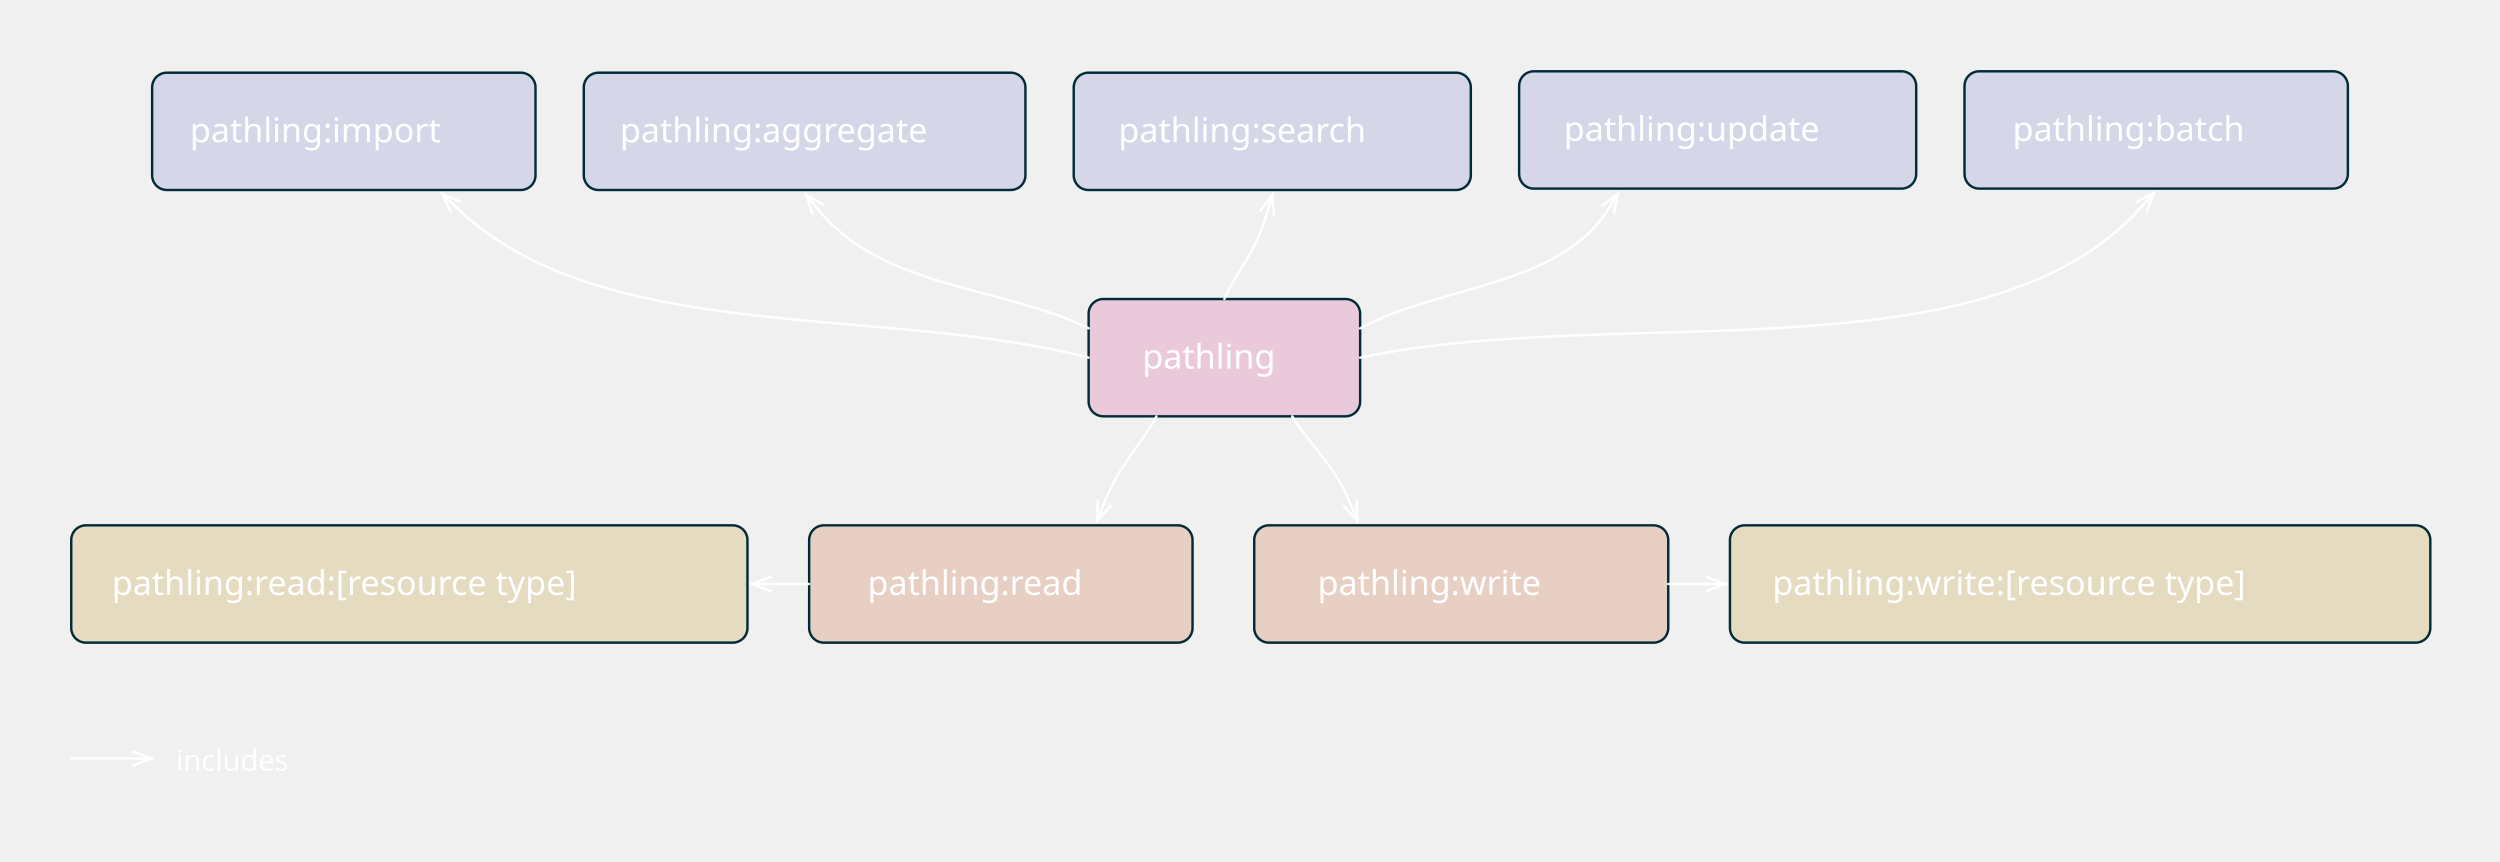
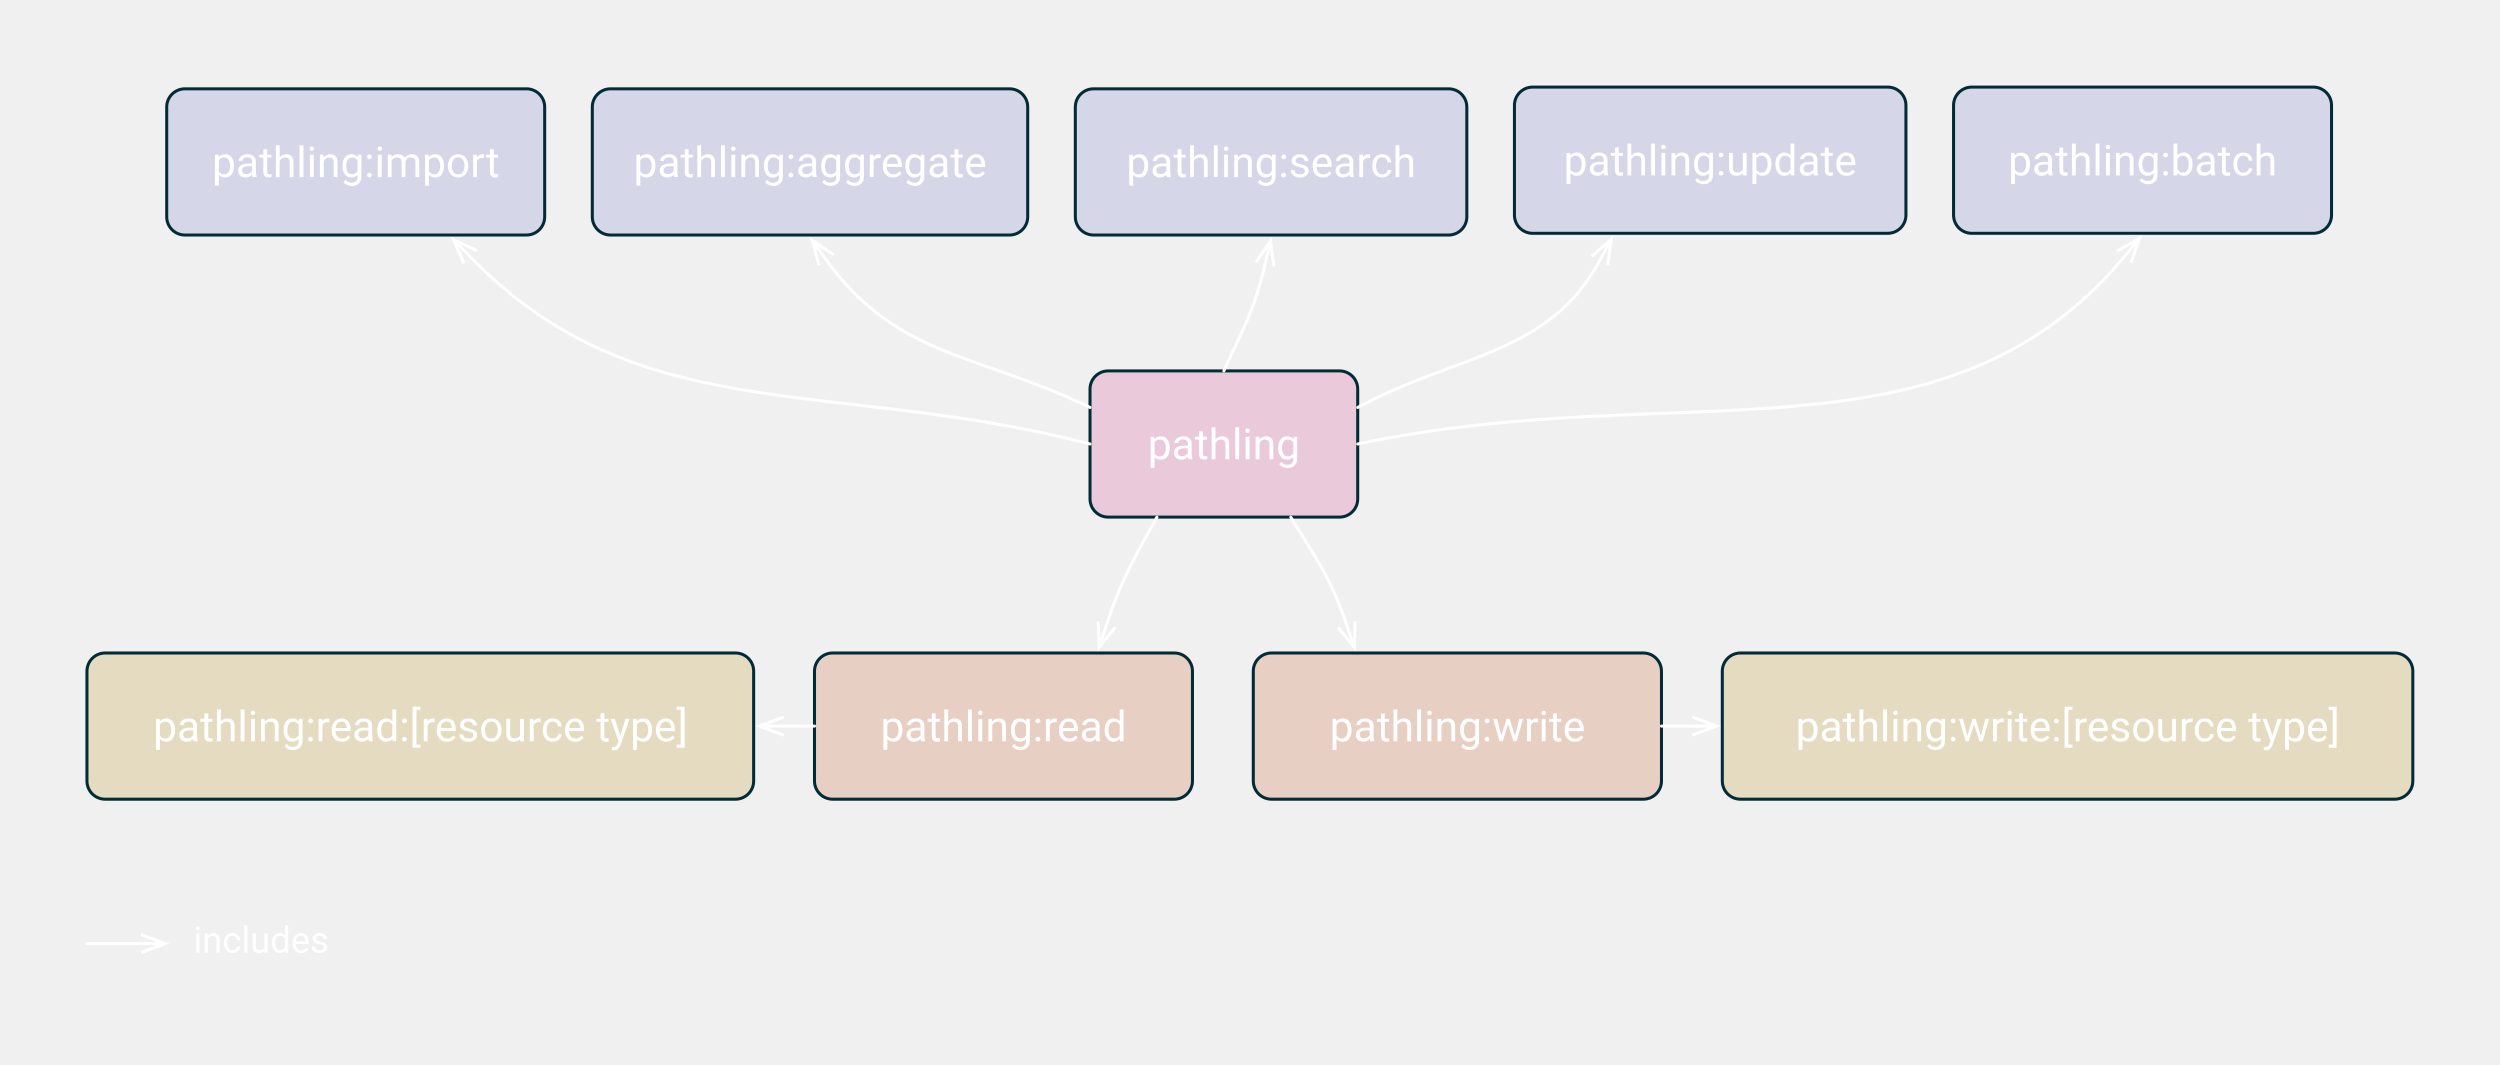
- <svg xmlns="http://www.w3.org/2000/svg" version="1.1" viewBox="535 1680 1027 354" width="1027" height="354">
+ <svg xmlns="http://www.w3.org/2000/svg" version="1.1" viewBox="500 1682 824 351" width="824" height="351">
  <defs>
    <marker orient="auto" overflow="visible" markerUnits="strokeWidth" id="StickArrow_Marker" stroke-linejoin="miter" stroke-miterlimit="10" viewBox="-1 -4 10 8" markerWidth="10" markerHeight="8" color="white">
      <g>
        <path d="M 8 0 L 0 0 M 0 -3 L 8 0 L 0 3" fill="none" stroke="currentColor" stroke-width="1" />
      </g>
    </marker>
  </defs>
-   <g id="Authorities_(dark)" stroke="none" stroke-dasharray="none" fill-opacity="1" fill="none" stroke-opacity="1">
+   <g id="Authorities_(dark)" fill-opacity="1" stroke="none" stroke-opacity="1" stroke-dasharray="none" fill="none">
    <g id="Authorities_(dark)_Layer_1">
      <g id="Graphic_16">
-         <path d="M 988.205 1802.835 L 1087.743 1802.835 C 1091.056 1802.835 1093.743 1805.521 1093.743 1808.835 L 1093.743 1845.024 C 1093.743 1848.337 1091.056 1851.024 1087.743 1851.024 L 988.205 1851.024 C 984.891 1851.024 982.205 1848.337 982.205 1845.024 L 982.205 1808.835 C 982.205 1805.521 984.891 1802.835 988.205 1802.835 Z" fill="#d33682" fill-opacity=".2" />
-         <path d="M 988.205 1802.835 L 1087.743 1802.835 C 1091.056 1802.835 1093.743 1805.521 1093.743 1808.835 L 1093.743 1845.024 C 1093.743 1848.337 1091.056 1851.024 1087.743 1851.024 L 988.205 1851.024 C 984.891 1851.024 982.205 1848.337 982.205 1845.024 L 982.205 1808.835 C 982.205 1805.521 984.891 1802.835 988.205 1802.835 Z" stroke="#012b36" stroke-linecap="round" stroke-linejoin="round" stroke-width="1" />
-         <text transform="translate(987.2047 1817.429)" fill="white">
-           <tspan font-family="Meslo LG M" font-size="14" fill="white" x="17.054" y="14">pathling
+         <path d="M 865.269 1804.252 L 941.5 1804.252 C 944.813 1804.252 947.5 1806.938 947.5 1810.252 L 947.5 1846.441 C 947.5 1849.755 944.813 1852.441 941.5 1852.441 L 865.269 1852.441 C 861.955 1852.441 859.269 1849.755 859.269 1846.441 L 859.269 1810.252 C 859.269 1806.938 861.955 1804.252 865.269 1804.252 Z" fill="#d33682" fill-opacity=".2" />
+         <path d="M 865.269 1804.252 L 941.5 1804.252 C 944.813 1804.252 947.5 1806.938 947.5 1810.252 L 947.5 1846.441 C 947.5 1849.755 944.813 1852.441 941.5 1852.441 L 865.269 1852.441 C 861.955 1852.441 859.269 1849.755 859.269 1846.441 L 859.269 1810.252 C 859.269 1806.938 861.955 1804.252 865.269 1804.252 Z" stroke="#012b36" stroke-linecap="round" stroke-linejoin="round" stroke-width="1" />
+         <text transform="translate(864.269 1820.347)" fill="white">
+           <tspan font-family="Roboto, sans-serif" font-size="14" fill="white" x="14.051" y="13">pathling
          </tspan>
        </text>
      </g>
      <g id="Graphic_21">
-         <path d="M 873.402 1895.811 L 1018.892 1895.811 C 1022.206 1895.811 1024.892 1898.497 1024.892 1901.811 L 1024.892 1938 C 1024.892 1941.314 1022.206 1944 1018.892 1944 L 873.402 1944 C 870.088 1944 867.402 1941.314 867.402 1938 L 867.402 1901.811 C 867.402 1898.497 870.088 1895.811 873.402 1895.811 Z" fill="#cb4b16" fill-opacity=".2" />
-         <path d="M 873.402 1895.811 L 1018.892 1895.811 C 1022.206 1895.811 1024.892 1898.497 1024.892 1901.811 L 1024.892 1938 C 1024.892 1941.314 1022.206 1944 1018.892 1944 L 873.402 1944 C 870.088 1944 867.402 1941.314 867.402 1938 L 867.402 1901.811 C 867.402 1898.497 870.088 1895.811 873.402 1895.811 Z" stroke="#012b36" stroke-linecap="round" stroke-linejoin="round" stroke-width="1" />
-         <text transform="translate(872.4016 1910.406)" fill="white">
-           <tspan font-family="Meslo LG M" font-size="14" fill="white" x="18.959" y="14">pathling:read
+         <path d="M 774.456 1897.228 L 887.037 1897.228 C 890.35 1897.228 893.037 1899.915 893.037 1903.228 L 893.037 1939.417 C 893.037 1942.731 890.35 1945.417 887.037 1945.417 L 774.456 1945.417 C 771.142 1945.417 768.456 1942.731 768.456 1939.417 L 768.456 1903.228 C 768.456 1899.915 771.142 1897.228 774.456 1897.228 Z" fill="#cb4b16" fill-opacity=".2" />
+         <path d="M 774.456 1897.228 L 887.037 1897.228 C 890.35 1897.228 893.037 1899.915 893.037 1903.228 L 893.037 1939.417 C 893.037 1942.731 890.35 1945.417 887.037 1945.417 L 774.456 1945.417 C 771.142 1945.417 768.456 1942.731 768.456 1939.417 L 768.456 1903.228 C 768.456 1899.915 771.142 1897.228 774.456 1897.228 Z" stroke="#012b36" stroke-linecap="round" stroke-linejoin="round" stroke-width="1" />
+         <text transform="translate(773.4555 1913.323)" fill="white">
+           <tspan font-family="Roboto, sans-serif" font-size="14" fill="white" x="16.764" y="13">pathling:read
          </tspan>
        </text>
      </g>
      <g id="Line_22">
-         <path d="M 1010.089 1851.024 C 1003.142 1863.687 994.965 1870.679 988.688 1886.432" marker-end="url(#StickArrow_Marker)" stroke="white" stroke-linecap="round" stroke-linejoin="round" stroke-width="1" />
+         <path d="M 881.327 1852.441 C 874.393 1865.08 869.914 1872.07 864.771 1887.757" marker-end="url(#StickArrow_Marker)" stroke="white" stroke-linecap="round" stroke-linejoin="round" stroke-width="1" />
      </g>
      <g id="Graphic_23">
-         <path d="M 1056.236 1895.811 L 1214.315 1895.811 C 1217.629 1895.811 1220.315 1898.497 1220.315 1901.811 L 1220.315 1938 C 1220.315 1941.314 1217.629 1944 1214.315 1944 L 1056.236 1944 C 1052.922 1944 1050.236 1941.314 1050.236 1938 L 1050.236 1901.811 C 1050.236 1898.497 1052.922 1895.811 1056.236 1895.811 Z" fill="#cb4b16" fill-opacity=".2" />
-         <path d="M 1056.236 1895.811 L 1214.315 1895.811 C 1217.629 1895.811 1220.315 1898.497 1220.315 1901.811 L 1220.315 1938 C 1220.315 1941.314 1217.629 1944 1214.315 1944 L 1056.236 1944 C 1052.922 1944 1050.236 1941.314 1050.236 1938 L 1050.236 1901.811 C 1050.236 1898.497 1052.922 1895.811 1056.236 1895.811 Z" stroke="#012b36" stroke-linecap="round" stroke-linejoin="round" stroke-width="1" />
-         <text transform="translate(1055.236 1910.406)" fill="white">
-           <tspan font-family="Meslo LG M" font-size="14" fill="white" x="21.038" y="14">pathling:write
+         <path d="M 919.084 1897.228 L 1041.623 1897.228 C 1044.937 1897.228 1047.623 1899.915 1047.623 1903.228 L 1047.623 1939.417 C 1047.623 1942.731 1044.937 1945.417 1041.623 1945.417 L 919.084 1945.417 C 915.771 1945.417 913.084 1942.731 913.084 1939.417 L 913.084 1903.228 C 913.084 1899.915 915.771 1897.228 919.084 1897.228 Z" fill="#cb4b16" fill-opacity=".2" />
+         <path d="M 919.084 1897.228 L 1041.623 1897.228 C 1044.937 1897.228 1047.623 1899.915 1047.623 1903.228 L 1047.623 1939.417 C 1047.623 1942.731 1044.937 1945.417 1041.623 1945.417 L 919.084 1945.417 C 915.771 1945.417 913.084 1942.731 913.084 1939.417 L 913.084 1903.228 C 913.084 1899.915 915.771 1897.228 919.084 1897.228 Z" stroke="#012b36" stroke-linecap="round" stroke-linejoin="round" stroke-width="1" />
+         <text transform="translate(918.0844 1913.323)" fill="white">
+           <tspan font-family="Roboto, sans-serif" font-size="14" fill="white" x="20.187" y="13">pathling:write
          </tspan>
        </text>
      </g>
      <g id="Line_24">
-         <path d="M 1065.858 1851.024 C 1073.518 1863.777 1082.79 1870.049 1089.542 1886.452" marker-end="url(#StickArrow_Marker)" stroke="white" stroke-linecap="round" stroke-linejoin="round" stroke-width="1" />
+         <path d="M 925.442 1852.441 C 933.086 1865.169 938.251 1871.441 943.794 1887.768" marker-end="url(#StickArrow_Marker)" stroke="white" stroke-linecap="round" stroke-linejoin="round" stroke-width="1" />
      </g>
      <g id="Graphic_25">
-         <path d="M 570.263 1895.811 L 836.058 1895.811 C 839.371 1895.811 842.058 1898.497 842.058 1901.811 L 842.058 1938 C 842.058 1941.314 839.371 1944 836.058 1944 L 570.263 1944 C 566.949 1944 564.263 1941.314 564.263 1938 L 564.263 1901.811 C 564.263 1898.497 566.949 1895.811 570.263 1895.811 Z" fill="#b58900" fill-opacity=".2" />
-         <path d="M 570.263 1895.811 L 836.058 1895.811 C 839.371 1895.811 842.058 1898.497 842.058 1901.811 L 842.058 1938 C 842.058 1941.314 839.371 1944 836.058 1944 L 570.263 1944 C 566.949 1944 564.263 1941.314 564.263 1938 L 564.263 1901.811 C 564.263 1898.497 566.949 1895.811 570.263 1895.811 Z" stroke="#012b36" stroke-linecap="round" stroke-linejoin="round" stroke-width="1" />
-         <text transform="translate(569.2625 1910.406)" fill="white">
-           <tspan font-family="Meslo LG M" font-size="14" fill="white" x="11.681" y="14">pathling:read:[resource type]
+         <path d="M 534.661 1897.228 L 742.408 1897.228 C 745.721 1897.228 748.408 1899.915 748.408 1903.228 L 748.408 1939.417 C 748.408 1942.731 745.721 1945.417 742.408 1945.417 L 534.661 1945.417 C 531.348 1945.417 528.661 1942.731 528.661 1939.417 L 528.661 1903.228 C 528.661 1899.915 531.348 1897.228 534.661 1897.228 Z" fill="#b58900" fill-opacity=".2" />
+         <path d="M 534.661 1897.228 L 742.408 1897.228 C 745.721 1897.228 748.408 1899.915 748.408 1903.228 L 748.408 1939.417 C 748.408 1942.731 745.721 1945.417 742.408 1945.417 L 534.661 1945.417 C 531.348 1945.417 528.661 1942.731 528.661 1939.417 L 528.661 1903.228 C 528.661 1899.915 531.348 1897.228 534.661 1897.228 Z" stroke="#012b36" stroke-linecap="round" stroke-linejoin="round" stroke-width="1" />
+         <text transform="translate(533.6614 1913.323)" fill="white">
+           <tspan font-family="Roboto, sans-serif" font-size="14" fill="white" x="16.823" y="13">pathling:read:[resource type]
          </tspan>
        </text>
      </g>
      <g id="Graphic_26">
-         <path d="M 1251.659 1895.811 L 1527.375 1895.811 C 1530.689 1895.811 1533.375 1898.497 1533.375 1901.811 L 1533.375 1938 C 1533.375 1941.314 1530.689 1944 1527.375 1944 L 1251.659 1944 C 1248.345 1944 1245.659 1941.314 1245.659 1938 L 1245.659 1901.811 C 1245.659 1898.497 1248.345 1895.811 1251.659 1895.811 Z" fill="#b58900" fill-opacity=".2" />
-         <path d="M 1251.659 1895.811 L 1527.375 1895.811 C 1530.689 1895.811 1533.375 1898.497 1533.375 1901.811 L 1533.375 1938 C 1533.375 1941.314 1530.689 1944 1527.375 1944 L 1251.659 1944 C 1248.345 1944 1245.659 1941.314 1245.659 1938 L 1245.659 1901.811 C 1245.659 1898.497 1248.345 1895.811 1251.659 1895.811 Z" stroke="#012b36" stroke-linecap="round" stroke-linejoin="round" stroke-width="1" />
-         <text transform="translate(1250.659 1910.406)" fill="white">
-           <tspan font-family="Meslo LG M" font-size="14" fill="white" x="12.428" y="14">pathling:write:[resource type]
+         <path d="M 1073.671 1897.228 L 1289.265 1897.228 C 1292.579 1897.228 1295.265 1899.915 1295.265 1903.228 L 1295.265 1939.417 C 1295.265 1942.731 1292.579 1945.417 1289.265 1945.417 L 1073.671 1945.417 C 1070.357 1945.417 1067.671 1942.731 1067.671 1939.417 L 1067.671 1903.228 C 1067.671 1899.915 1070.357 1897.228 1073.671 1897.228 Z" fill="#b58900" fill-opacity=".2" />
+         <path d="M 1073.671 1897.228 L 1289.265 1897.228 C 1292.579 1897.228 1295.265 1899.915 1295.265 1903.228 L 1295.265 1939.417 C 1295.265 1942.731 1292.579 1945.417 1289.265 1945.417 L 1073.671 1945.417 C 1070.357 1945.417 1067.671 1942.731 1067.671 1939.417 L 1067.671 1903.228 C 1067.671 1899.915 1070.357 1897.228 1073.671 1897.228 Z" stroke="#012b36" stroke-linecap="round" stroke-linejoin="round" stroke-width="1" />
+         <text transform="translate(1072.671 1913.323)" fill="white">
+           <tspan font-family="Roboto, sans-serif" font-size="14" fill="white" x="19.192" y="13">pathling:write:[resource type]
          </tspan>
        </text>
      </g>
      <g id="Line_27">
-         <line x1="867.402" y1="1919.906" x2="851.958" y2="1919.906" marker-end="url(#StickArrow_Marker)" stroke="white" stroke-linecap="round" stroke-linejoin="round" stroke-width="1" />
+         <line x1="768.456" y1="1921.323" x2="758.308" y2="1921.323" marker-end="url(#StickArrow_Marker)" stroke="white" stroke-linecap="round" stroke-linejoin="round" stroke-width="1" />
      </g>
      <g id="Line_28">
-         <line x1="1220.315" y1="1919.906" x2="1235.759" y2="1919.906" marker-end="url(#StickArrow_Marker)" stroke="white" stroke-linecap="round" stroke-linejoin="round" stroke-width="1" />
+         <line x1="1047.623" y1="1921.323" x2="1057.771" y2="1921.323" marker-end="url(#StickArrow_Marker)" stroke="white" stroke-linecap="round" stroke-linejoin="round" stroke-width="1" />
      </g>
      <g id="Line_32">
-         <path d="M 982.205 1826.929 C 896.724 1804.843 782.121 1822.536 722.436 1765.216" marker-end="url(#StickArrow_Marker)" stroke="white" stroke-linecap="round" stroke-linejoin="round" stroke-width="1" />
+         <path d="M 859.269 1828.347 C 773.845 1806.275 710.814 1823.93 655.083 1766.746" marker-end="url(#StickArrow_Marker)" stroke="white" stroke-linecap="round" stroke-linejoin="round" stroke-width="1" />
      </g>
      <g id="Line_33">
-         <path d="M 982.205 1814.882 C 946.091 1797.289 897.538 1798.675 871.199 1766.169" marker-end="url(#StickArrow_Marker)" stroke="white" stroke-linecap="round" stroke-linejoin="round" stroke-width="1" />
+         <path d="M 859.269 1816.299 C 823.216 1798.736 795.719 1800.088 772.406 1767.75" marker-end="url(#StickArrow_Marker)" stroke="white" stroke-linecap="round" stroke-linejoin="round" stroke-width="1" />
      </g>
      <g id="Line_34">
-         <path d="M 1037.974 1802.835 C 1043.585 1790.06 1050.595 1784.625 1055.413 1767.689" marker-end="url(#StickArrow_Marker)" stroke="white" stroke-linecap="round" stroke-linejoin="round" stroke-width="1" />
+         <path d="M 903.384 1804.252 C 908.99 1791.489 912.989 1786.052 916.934 1769.153" marker-end="url(#StickArrow_Marker)" stroke="white" stroke-linecap="round" stroke-linejoin="round" stroke-width="1" />
      </g>
      <g id="Line_36">
-         <line x1="564.263" y1="1991.583" x2="589.362" y2="1991.583" marker-end="url(#StickArrow_Marker)" stroke="white" stroke-linecap="round" stroke-linejoin="round" stroke-width="1" />
+         <line x1="528.661" y1="1993" x2="546.448" y2="1993" marker-end="url(#StickArrow_Marker)" stroke="white" stroke-linecap="round" stroke-linejoin="round" stroke-width="1" />
      </g>
      <g id="Graphic_35">
-         <text transform="translate(607.2625 1983.583)" fill="white">
-           <tspan font-family="Open Sans" font-size="12" fill="white" x="0" y="13">includes</tspan>
+         <text transform="translate(563.7208 1985)" fill="white">
+           <tspan font-family="Roboto, sans-serif" font-size="12" fill="white" x="0" y="11">includes
+           </tspan>
        </text>
      </g>
      <g id="Graphic_29">
-         <path d="M 603.492 1709.858 L 748.983 1709.858 C 752.297 1709.858 754.983 1712.545 754.983 1715.858 L 754.983 1752.047 C 754.983 1755.361 752.297 1758.047 748.983 1758.047 L 603.492 1758.047 C 600.178 1758.047 597.492 1755.361 597.492 1752.047 L 597.492 1715.858 C 597.492 1712.545 600.178 1709.858 603.492 1709.858 Z" fill="#6c71c4" fill-opacity=".2" />
-         <path d="M 603.492 1709.858 L 748.983 1709.858 C 752.297 1709.858 754.983 1712.545 754.983 1715.858 L 754.983 1752.047 C 754.983 1755.361 752.297 1758.047 748.983 1758.047 L 603.492 1758.047 C 600.178 1758.047 597.492 1755.361 597.492 1752.047 L 597.492 1715.858 C 597.492 1712.545 600.178 1709.858 603.492 1709.858 Z" stroke="#012b36" stroke-linecap="round" stroke-linejoin="round" stroke-width="1" />
-         <text transform="translate(602.4921 1724.453)" fill="white">
-           <tspan font-family="Meslo LG M" font-size="14" fill="white" x="10.53" y="14">pathling:import
+         <path d="M 560.947 1711.276 L 673.528 1711.276 C 676.842 1711.276 679.528 1713.962 679.528 1717.276 L 679.528 1753.465 C 679.528 1756.778 676.842 1759.465 673.528 1759.465 L 560.947 1759.465 C 557.634 1759.465 554.947 1756.778 554.947 1753.465 L 554.947 1717.276 C 554.947 1713.962 557.634 1711.276 560.947 1711.276 Z" fill="#6c71c4" fill-opacity=".2" />
+         <path d="M 560.947 1711.276 L 673.528 1711.276 C 676.842 1711.276 679.528 1713.962 679.528 1717.276 L 679.528 1753.465 C 679.528 1756.778 676.842 1759.465 673.528 1759.465 L 560.947 1759.465 C 557.634 1759.465 554.947 1756.778 554.947 1753.465 L 554.947 1717.276 C 554.947 1713.962 557.634 1711.276 560.947 1711.276 Z" stroke="#012b36" stroke-linecap="round" stroke-linejoin="round" stroke-width="1" />
+         <text transform="translate(559.9473 1727.37)" fill="white">
+           <tspan font-family="Roboto, sans-serif" font-size="14" fill="white" x="9.952" y="13">pathling:import
          </tspan>
        </text>
      </g>
      <g id="Graphic_30">
-         <path d="M 780.826 1709.858 L 950.243 1709.858 C 953.557 1709.858 956.243 1712.545 956.243 1715.858 L 956.243 1752.047 C 956.243 1755.361 953.557 1758.047 950.243 1758.047 L 780.826 1758.047 C 777.512 1758.047 774.826 1755.361 774.826 1752.047 L 774.826 1715.858 C 774.826 1712.545 777.512 1709.858 780.826 1709.858 Z" fill="#6c71c4" fill-opacity=".2" />
-         <path d="M 780.826 1709.858 L 950.243 1709.858 C 953.557 1709.858 956.243 1712.545 956.243 1715.858 L 956.243 1752.047 C 956.243 1755.361 953.557 1758.047 950.243 1758.047 L 780.826 1758.047 C 777.512 1758.047 774.826 1755.361 774.826 1752.047 L 774.826 1715.858 C 774.826 1712.545 777.512 1709.858 780.826 1709.858 Z" stroke="#012b36" stroke-linecap="round" stroke-linejoin="round" stroke-width="1" />
-         <text transform="translate(779.8255 1724.453)" fill="white">
-           <tspan font-family="Meslo LG M" font-size="14" fill="white" x="9.85" y="14">pathling:aggregate
+         <path d="M 701.224 1711.276 L 832.732 1711.276 C 836.046 1711.276 838.732 1713.962 838.732 1717.276 L 838.732 1753.465 C 838.732 1756.778 836.046 1759.465 832.732 1759.465 L 701.224 1759.465 C 697.911 1759.465 695.224 1756.778 695.224 1753.465 L 695.224 1717.276 C 695.224 1713.962 697.911 1711.276 701.224 1711.276 Z" fill="#6c71c4" fill-opacity=".2" />
+         <path d="M 701.224 1711.276 L 832.732 1711.276 C 836.046 1711.276 838.732 1713.962 838.732 1717.276 L 838.732 1753.465 C 838.732 1756.778 836.046 1759.465 832.732 1759.465 L 701.224 1759.465 C 697.911 1759.465 695.224 1756.778 695.224 1753.465 L 695.224 1717.276 C 695.224 1713.962 697.911 1711.276 701.224 1711.276 Z" stroke="#012b36" stroke-linecap="round" stroke-linejoin="round" stroke-width="1" />
+         <text transform="translate(700.2244 1727.37)" fill="white">
+           <tspan font-family="Roboto, sans-serif" font-size="14" fill="white" x="8.59" y="13">pathling:aggregate
          </tspan>
        </text>
      </g>
      <g id="Graphic_31">
-         <path d="M 982.085 1709.858 L 1133.209 1709.858 C 1136.522 1709.858 1139.209 1712.545 1139.209 1715.858 L 1139.209 1752.047 C 1139.209 1755.361 1136.522 1758.047 1133.209 1758.047 L 982.085 1758.047 C 978.772 1758.047 976.085 1755.361 976.085 1752.047 L 976.085 1715.858 C 976.085 1712.545 978.772 1709.858 982.085 1709.858 Z" fill="#6c71c4" fill-opacity=".2" />
-         <path d="M 982.085 1709.858 L 1133.209 1709.858 C 1136.522 1709.858 1139.209 1712.545 1139.209 1715.858 L 1139.209 1752.047 C 1139.209 1755.361 1136.522 1758.047 1133.209 1758.047 L 982.085 1758.047 C 978.772 1758.047 976.085 1755.361 976.085 1752.047 L 976.085 1715.858 C 976.085 1712.545 978.772 1709.858 982.085 1709.858 Z" stroke="#012b36" stroke-linecap="round" stroke-linejoin="round" stroke-width="1" />
-         <text transform="translate(981.0853 1724.453)" fill="white">
-           <tspan font-family="Meslo LG M" font-size="14" fill="white" x="13.346" y="14">pathling:search
+         <path d="M 860.428 1711.276 L 977.465 1711.276 C 980.779 1711.276 983.465 1713.962 983.465 1717.276 L 983.465 1753.465 C 983.465 1756.778 980.779 1759.465 977.465 1759.465 L 860.428 1759.465 C 857.115 1759.465 854.428 1756.778 854.428 1753.465 L 854.428 1717.276 C 854.428 1713.962 857.115 1711.276 860.428 1711.276 Z" fill="#6c71c4" fill-opacity=".2" />
+         <path d="M 860.428 1711.276 L 977.465 1711.276 C 980.779 1711.276 983.465 1713.962 983.465 1717.276 L 983.465 1753.465 C 983.465 1756.778 980.779 1759.465 977.465 1759.465 L 860.428 1759.465 C 857.115 1759.465 854.428 1756.778 854.428 1753.465 L 854.428 1717.276 C 854.428 1713.962 857.115 1711.276 860.428 1711.276 Z" stroke="#012b36" stroke-linecap="round" stroke-linejoin="round" stroke-width="1" />
+         <text transform="translate(859.4283 1727.37)" fill="white">
+           <tspan font-family="Roboto, sans-serif" font-size="14" fill="white" x="11.81" y="13">pathling:search
          </tspan>
        </text>
      </g>
      <g id="Graphic_37">
-         <path d="M 1165.051 1709.291 L 1316.175 1709.291 C 1319.488 1709.291 1322.175 1711.978 1322.175 1715.291 L 1322.175 1751.48 C 1322.175 1754.794 1319.488 1757.48 1316.175 1757.48 L 1165.051 1757.48 C 1161.737 1757.48 1159.051 1754.794 1159.051 1751.48 L 1159.051 1715.291 C 1159.051 1711.978 1161.737 1709.291 1165.051 1709.291 Z" fill="#6c71c4" fill-opacity=".2" />
-         <path d="M 1165.051 1709.291 L 1316.175 1709.291 C 1319.488 1709.291 1322.175 1711.978 1322.175 1715.291 L 1322.175 1751.48 C 1322.175 1754.794 1319.488 1757.48 1316.175 1757.48 L 1165.051 1757.48 C 1161.737 1757.48 1159.051 1754.794 1159.051 1751.48 L 1159.051 1715.291 C 1159.051 1711.978 1161.737 1709.291 1165.051 1709.291 Z" stroke="#012b36" stroke-linecap="round" stroke-linejoin="round" stroke-width="1" />
-         <text transform="translate(1164.051 1723.886)" fill="white">
-           <tspan font-family="Meslo LG M" font-size="14" fill="white" x="13.346" y="14">pathling:update
+         <path d="M 1005.161 1710.709 L 1122.197 1710.709 C 1125.511 1710.709 1128.197 1713.395 1128.197 1716.709 L 1128.197 1752.898 C 1128.197 1756.211 1125.511 1758.898 1122.197 1758.898 L 1005.161 1758.898 C 1001.847 1758.898 999.161 1756.211 999.161 1752.898 L 999.161 1716.709 C 999.161 1713.395 1001.847 1710.709 1005.161 1710.709 Z" fill="#6c71c4" fill-opacity=".2" />
+         <path d="M 1005.161 1710.709 L 1122.197 1710.709 C 1125.511 1710.709 1128.197 1713.395 1128.197 1716.709 L 1128.197 1752.898 C 1128.197 1756.211 1125.511 1758.898 1122.197 1758.898 L 1005.161 1758.898 C 1001.847 1758.898 999.161 1756.211 999.161 1752.898 L 999.161 1716.709 C 999.161 1713.395 1001.847 1710.709 1005.161 1710.709 Z" stroke="#012b36" stroke-linecap="round" stroke-linejoin="round" stroke-width="1" />
+         <text transform="translate(1004.161 1726.803)" fill="white">
+           <tspan font-family="Roboto, sans-serif" font-size="14" fill="white" x="11.222" y="13">pathling:update
          </tspan>
        </text>
      </g>
      <g id="Graphic_38">
-         <path d="M 1348.017 1709.291 L 1493.508 1709.291 C 1496.822 1709.291 1499.508 1711.978 1499.508 1715.291 L 1499.508 1751.48 C 1499.508 1754.794 1496.822 1757.48 1493.508 1757.48 L 1348.017 1757.48 C 1344.703 1757.48 1342.017 1754.794 1342.017 1751.48 L 1342.017 1715.291 C 1342.017 1711.978 1344.703 1709.291 1348.017 1709.291 Z" fill="#6c71c4" fill-opacity=".2" />
-         <path d="M 1348.017 1709.291 L 1493.508 1709.291 C 1496.822 1709.291 1499.508 1711.978 1499.508 1715.291 L 1499.508 1751.48 C 1499.508 1754.794 1496.822 1757.48 1493.508 1757.48 L 1348.017 1757.48 C 1344.703 1757.48 1342.017 1754.794 1342.017 1751.48 L 1342.017 1715.291 C 1342.017 1711.978 1344.703 1709.291 1348.017 1709.291 Z" stroke="#012b36" stroke-linecap="round" stroke-linejoin="round" stroke-width="1" />
-         <text transform="translate(1347.017 1723.886)" fill="white">
-           <tspan font-family="Meslo LG M" font-size="14" fill="white" x="14.744" y="14">pathling:batch
+         <path d="M 1149.894 1710.709 L 1262.475 1710.709 C 1265.788 1710.709 1268.475 1713.395 1268.475 1716.709 L 1268.475 1752.898 C 1268.475 1756.211 1265.788 1758.898 1262.475 1758.898 L 1149.894 1758.898 C 1146.58 1758.898 1143.894 1756.211 1143.894 1752.898 L 1143.894 1716.709 C 1143.894 1713.395 1146.58 1710.709 1149.894 1710.709 Z" fill="#6c71c4" fill-opacity=".2" />
+         <path d="M 1149.894 1710.709 L 1262.475 1710.709 C 1265.788 1710.709 1268.475 1713.395 1268.475 1716.709 L 1268.475 1752.898 C 1268.475 1756.211 1265.788 1758.898 1262.475 1758.898 L 1149.894 1758.898 C 1146.58 1758.898 1143.894 1756.211 1143.894 1752.898 L 1143.894 1716.709 C 1143.894 1713.395 1146.58 1710.709 1149.894 1710.709 Z" stroke="#012b36" stroke-linecap="round" stroke-linejoin="round" stroke-width="1" />
+         <text transform="translate(1148.894 1726.803)" fill="white">
+           <tspan font-family="Roboto, sans-serif" font-size="14" fill="white" x="12.99" y="13">pathling:batch
          </tspan>
        </text>
      </g>
      <g id="Line_39">
-         <path d="M 1093.743 1814.882 C 1126.31 1797.261 1175.443 1797.778 1195.374 1766.32" marker-end="url(#StickArrow_Marker)" stroke="white" stroke-linecap="round" stroke-linejoin="round" stroke-width="1" />
+         <path d="M 947.5 1816.299 C 980.014 1798.707 1010.298 1799.193 1027.272 1767.892" marker-end="url(#StickArrow_Marker)" stroke="white" stroke-linecap="round" stroke-linejoin="round" stroke-width="1" />
      </g>
      <g id="Line_40">
-         <path d="M 1093.743 1826.929 C 1199.154 1804.543 1350.614 1836.74 1414.533 1765.172" marker-end="url(#StickArrow_Marker)" stroke="white" stroke-linecap="round" stroke-linejoin="round" stroke-width="1" />
+         <path d="M 947.5 1828.347 C 1052.86 1805.971 1140.386 1838.127 1200.087 1766.692" marker-end="url(#StickArrow_Marker)" stroke="white" stroke-linecap="round" stroke-linejoin="round" stroke-width="1" />
      </g>
    </g>
  </g>
</svg>
